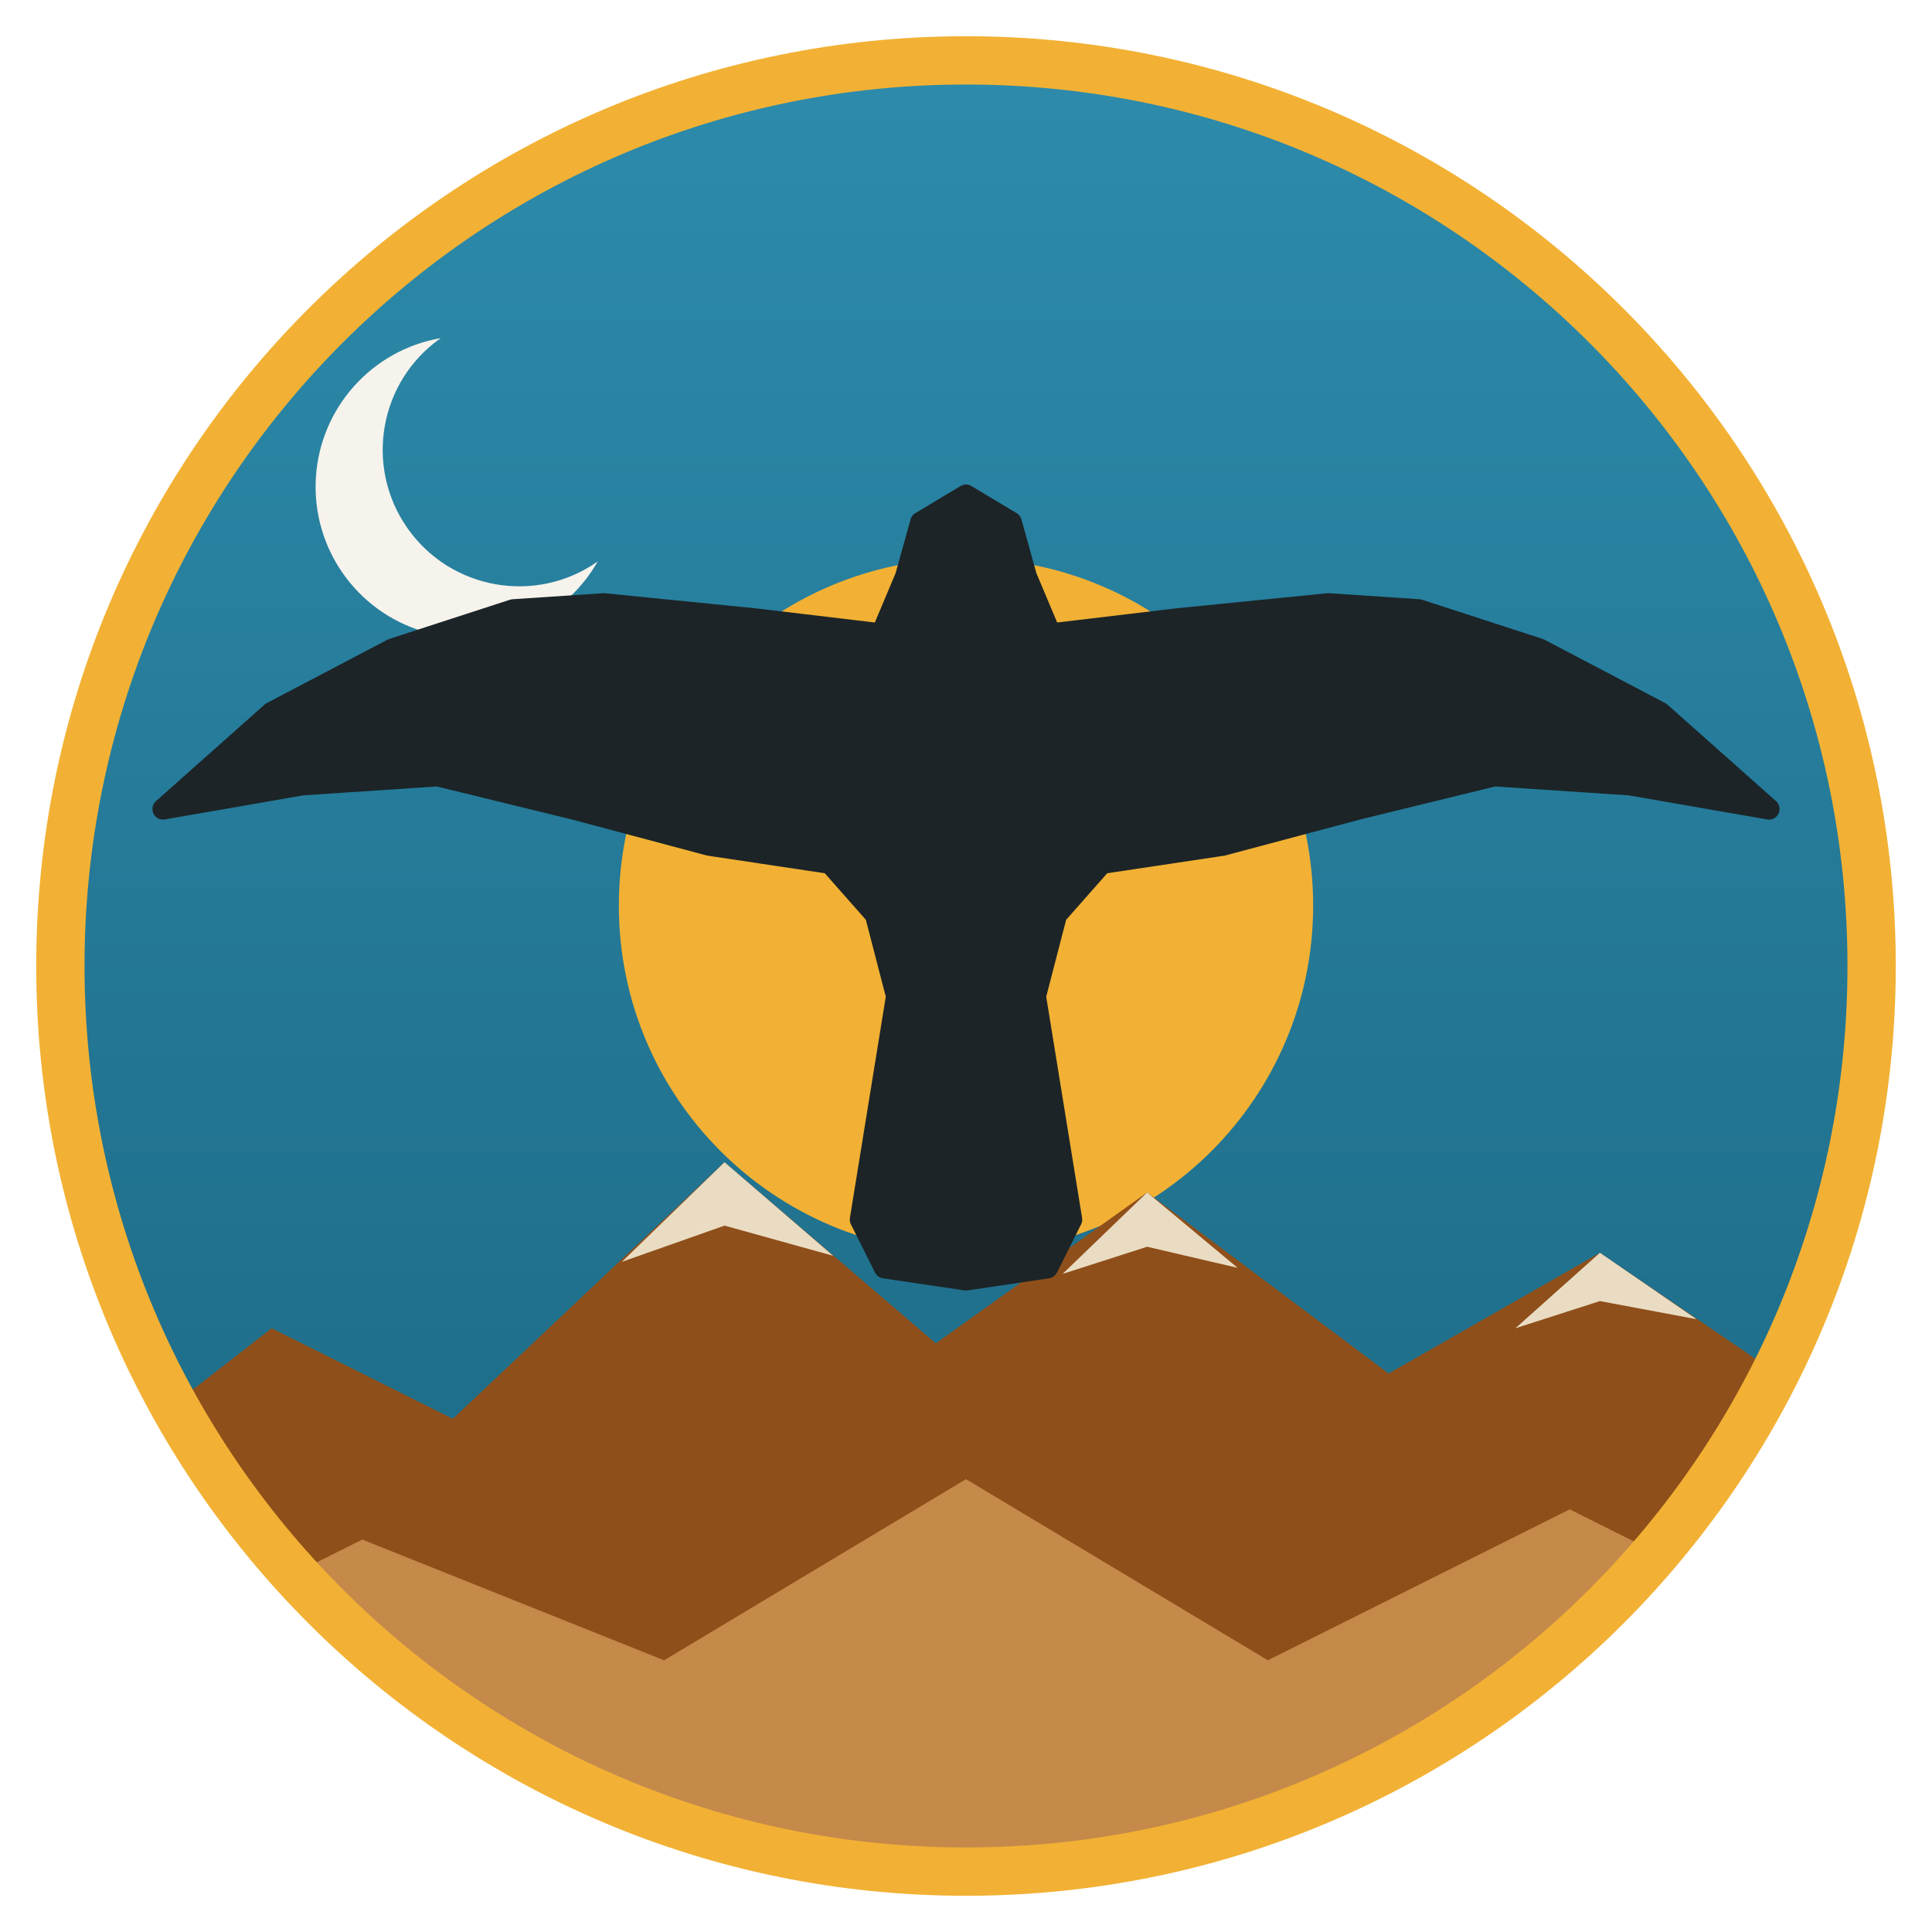
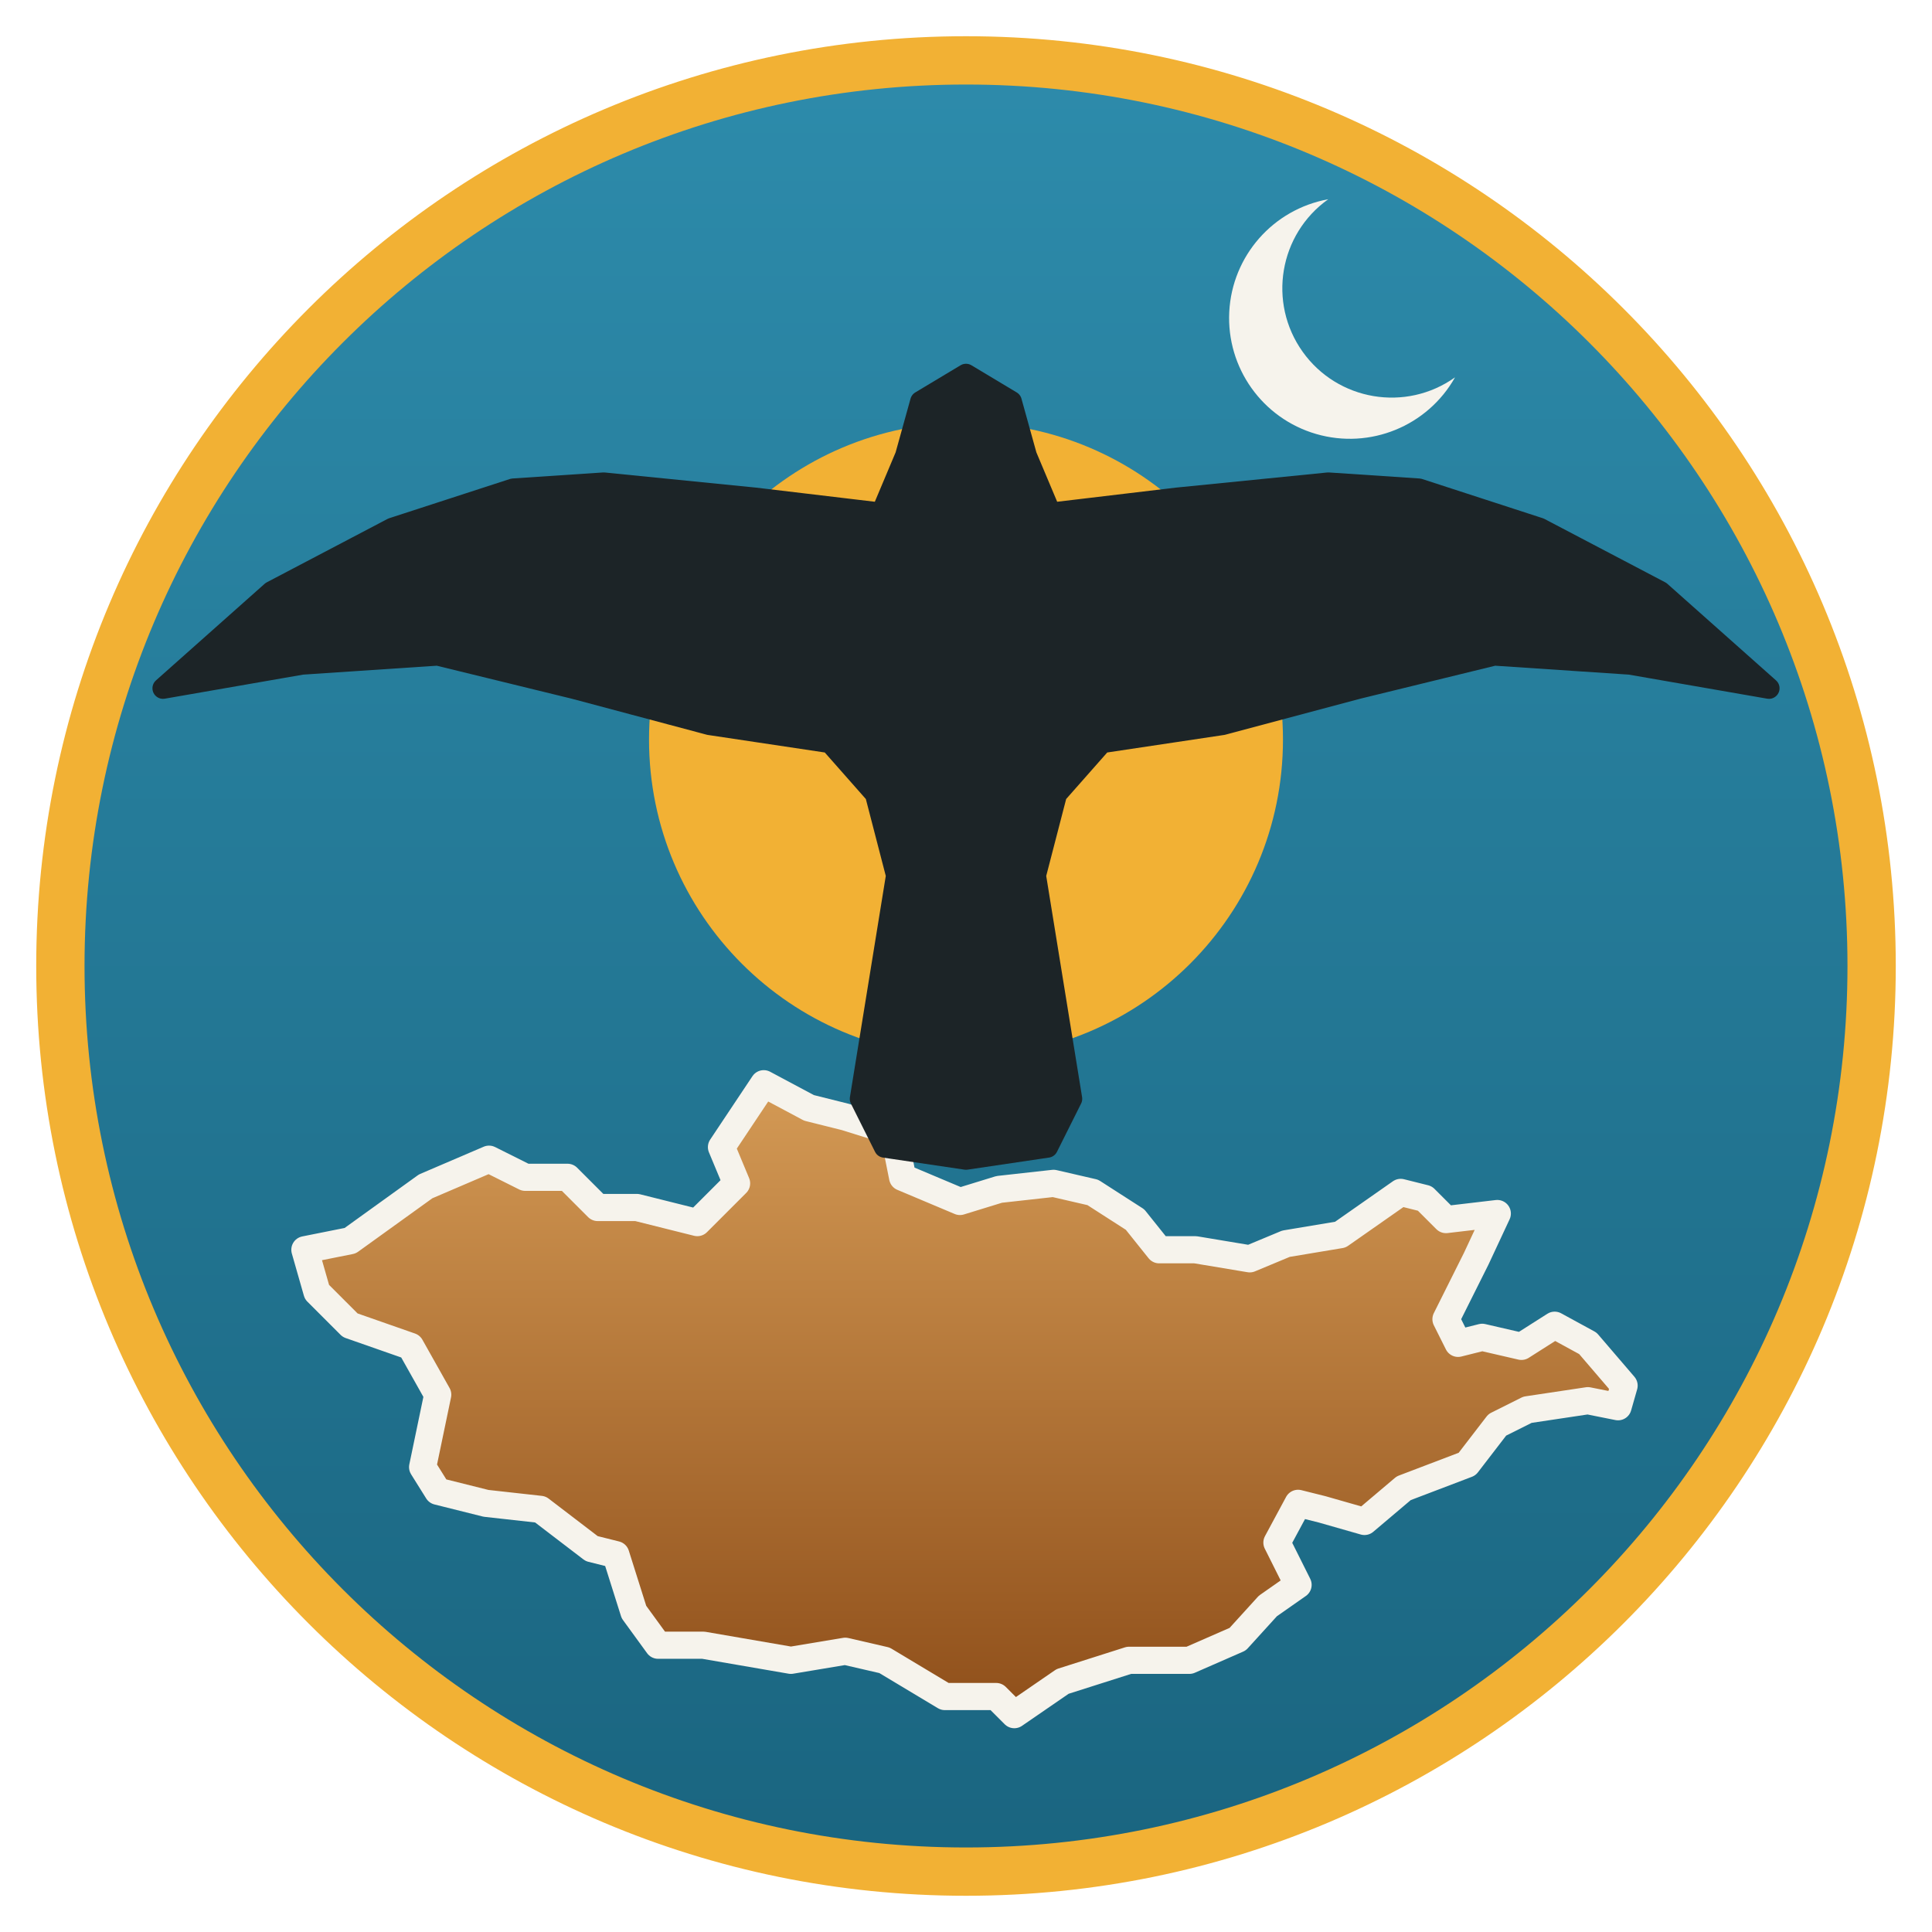
<svg xmlns="http://www.w3.org/2000/svg" viewBox="0 0 64 64">
  <defs>
    <clipPath id="lc">
      <circle cx="32" cy="32" r="30" />
    </clipPath>
    <linearGradient id="ls" x1="0" y1="0" x2="0" y2="1">
      <stop offset="0" stop-color="#2d8bab" />
      <stop offset="1" stop-color="#1a6580" />
    </linearGradient>
+     <linearGradient id="lm" x1="0" y1="0" x2="0" y2="1">
+       <stop offset="0" stop-color="#d49a55" />
+       <stop offset="1" stop-color="#8f4f1a" />
+     </linearGradient>
  </defs>
  <circle cx="32" cy="32" r="30" fill="url(#ls)" />
  <g clip-path="url(#lc)">
-     <circle cx="32" cy="30" r="11.5" fill="#f2b134" />
-     <path fill="#f6f3ec" d="M14.6 11.2a5 5 0 1 0 5.2 7.4a4 4 0 1 1 -5.2 -7.4z" />
-     <path fill="#8f4f1a" d="M0 51 L9 44 L15 47 L24 38.5 L31 44.5 L38 39.5 L46 45.5 L53 41.5 L64 49 V64 H0Z" />
-     <path fill="#e9dcc2" d="M24 38.5 L27.6 41.6 L24 40.6 L20.6 41.8 Z M38 39.5 L41 42 L38 41.3 L35.2 42.2 Z M53 41.5 L56.2 43.7 L53 43.1 L50.2 44 Z" />
-     <path fill="#c58a4a" d="M0 57 L12 51 L22 55 L32 49 L42 55 L52 50 L64 56 V64 H0Z" />
+     <circle cx="32" cy="24.5" r="10.5" fill="#f2b134" />
+     <path fill="#f6f3ec" d="M44 6.6a4 4 0 1 0 4.2 5.9a3.2 3.2 0 1 1 -4.2 -5.9z" />
+     <path fill="url(#lm)" stroke="#f6f3ec" stroke-width="0.9" stroke-linejoin="round" d="M10.1 41.4L11.6 41.1L14.1 39.3L16.2 38.4L17.4 39.0L18.8 39.0L19.8 40.0L21.1 40.0L23.1 40.5L24.4 39.2L23.9 38.0L25.3 35.9L26.8 36.7L28.0 37.0L29.6 37.5L29.9 39.0L31.8 39.8L33.1 39.4L34.9 39.2L36.2 39.5L37.6 40.4L38.4 41.4L39.6 41.4L41.4 41.7L42.6 41.2L44.4 40.9L46.4 39.5L47.2 39.7L47.9 40.4L49.6 40.2L48.9 41.7L47.9 43.7L48.3 44.5L49.1 44.3L50.4 44.6L51.5 43.9L52.6 44.5L53.8 45.9L53.6 46.6L52.6 46.4L50.6 46.7L49.6 47.2L48.6 48.5L46.5 49.3L45.2 50.4L43.8 50.0L43.0 49.8L42.3 51.1L42.7 51.9L43.0 52.5L42.0 53.2L41.0 54.3L39.4 55.0L37.4 55.0L35.2 55.7L33.6 56.8L33.0 56.2L31.3 56.2L29.3 55.0L28.0 54.7L26.2 55.0L23.3 54.5L21.8 54.5L21.0 53.4L20.4 51.5L19.6 51.3L17.9 50.0L16.1 49.8L14.5 49.4L14.0 48.6L14.5 46.2L13.6 44.6L11.6 43.9L10.5 42.8Z" />
  </g>
-   <polygon fill="#1c2427" stroke="#1c2427" stroke-width=".7" stroke-linejoin="round" points="32,16.4 33.5,17.3 34,19.1 34.8,21 39,20.5 44,20 47,20.2 51,21.5 55,23.6 58.6,26.8 54,26 49.5,25.7 45,26.8 40.5,28 36.5,28.6 35,30.3 34.3,33 35.5,40.4 34.7,42 32,42.4 32.0,42.4 29.3,42 28.5,40.4 29.7,33 29.0,30.3 27.5,28.6 23.5,28 19.0,26.8 14.5,25.7 10.0,26 5.4,26.8 9.0,23.6 13.0,21.5 17.0,20.2 20.0,20 25.0,20.5 29.2,21 30.0,19.1 30.5,17.3 32.0,16.4 " />
+   <polygon transform="translate(0 -4)" fill="#1c2427" stroke="#1c2427" stroke-width=".7" stroke-linejoin="round" points="32,16.4 33.5,17.3 34,19.1 34.8,21 39,20.5 44,20 47,20.2 51,21.5 55,23.6 58.6,26.8 54,26 49.5,25.7 45,26.8 40.5,28 36.5,28.6 35,30.3 34.3,33 35.5,40.4 34.7,42 32,42.4 32.0,42.4 29.3,42 28.5,40.4 29.7,33 29.0,30.3 27.5,28.6 23.5,28 19.0,26.8 14.5,25.7 10.0,26 5.4,26.8 9.0,23.6 13.0,21.5 17.0,20.2 20.0,20 25.0,20.5 29.2,21 30.0,19.1 30.5,17.3 32.0,16.4 " />
  <circle cx="32" cy="32" r="30" fill="none" stroke="#f2b134" stroke-width="1.6" />
</svg>
